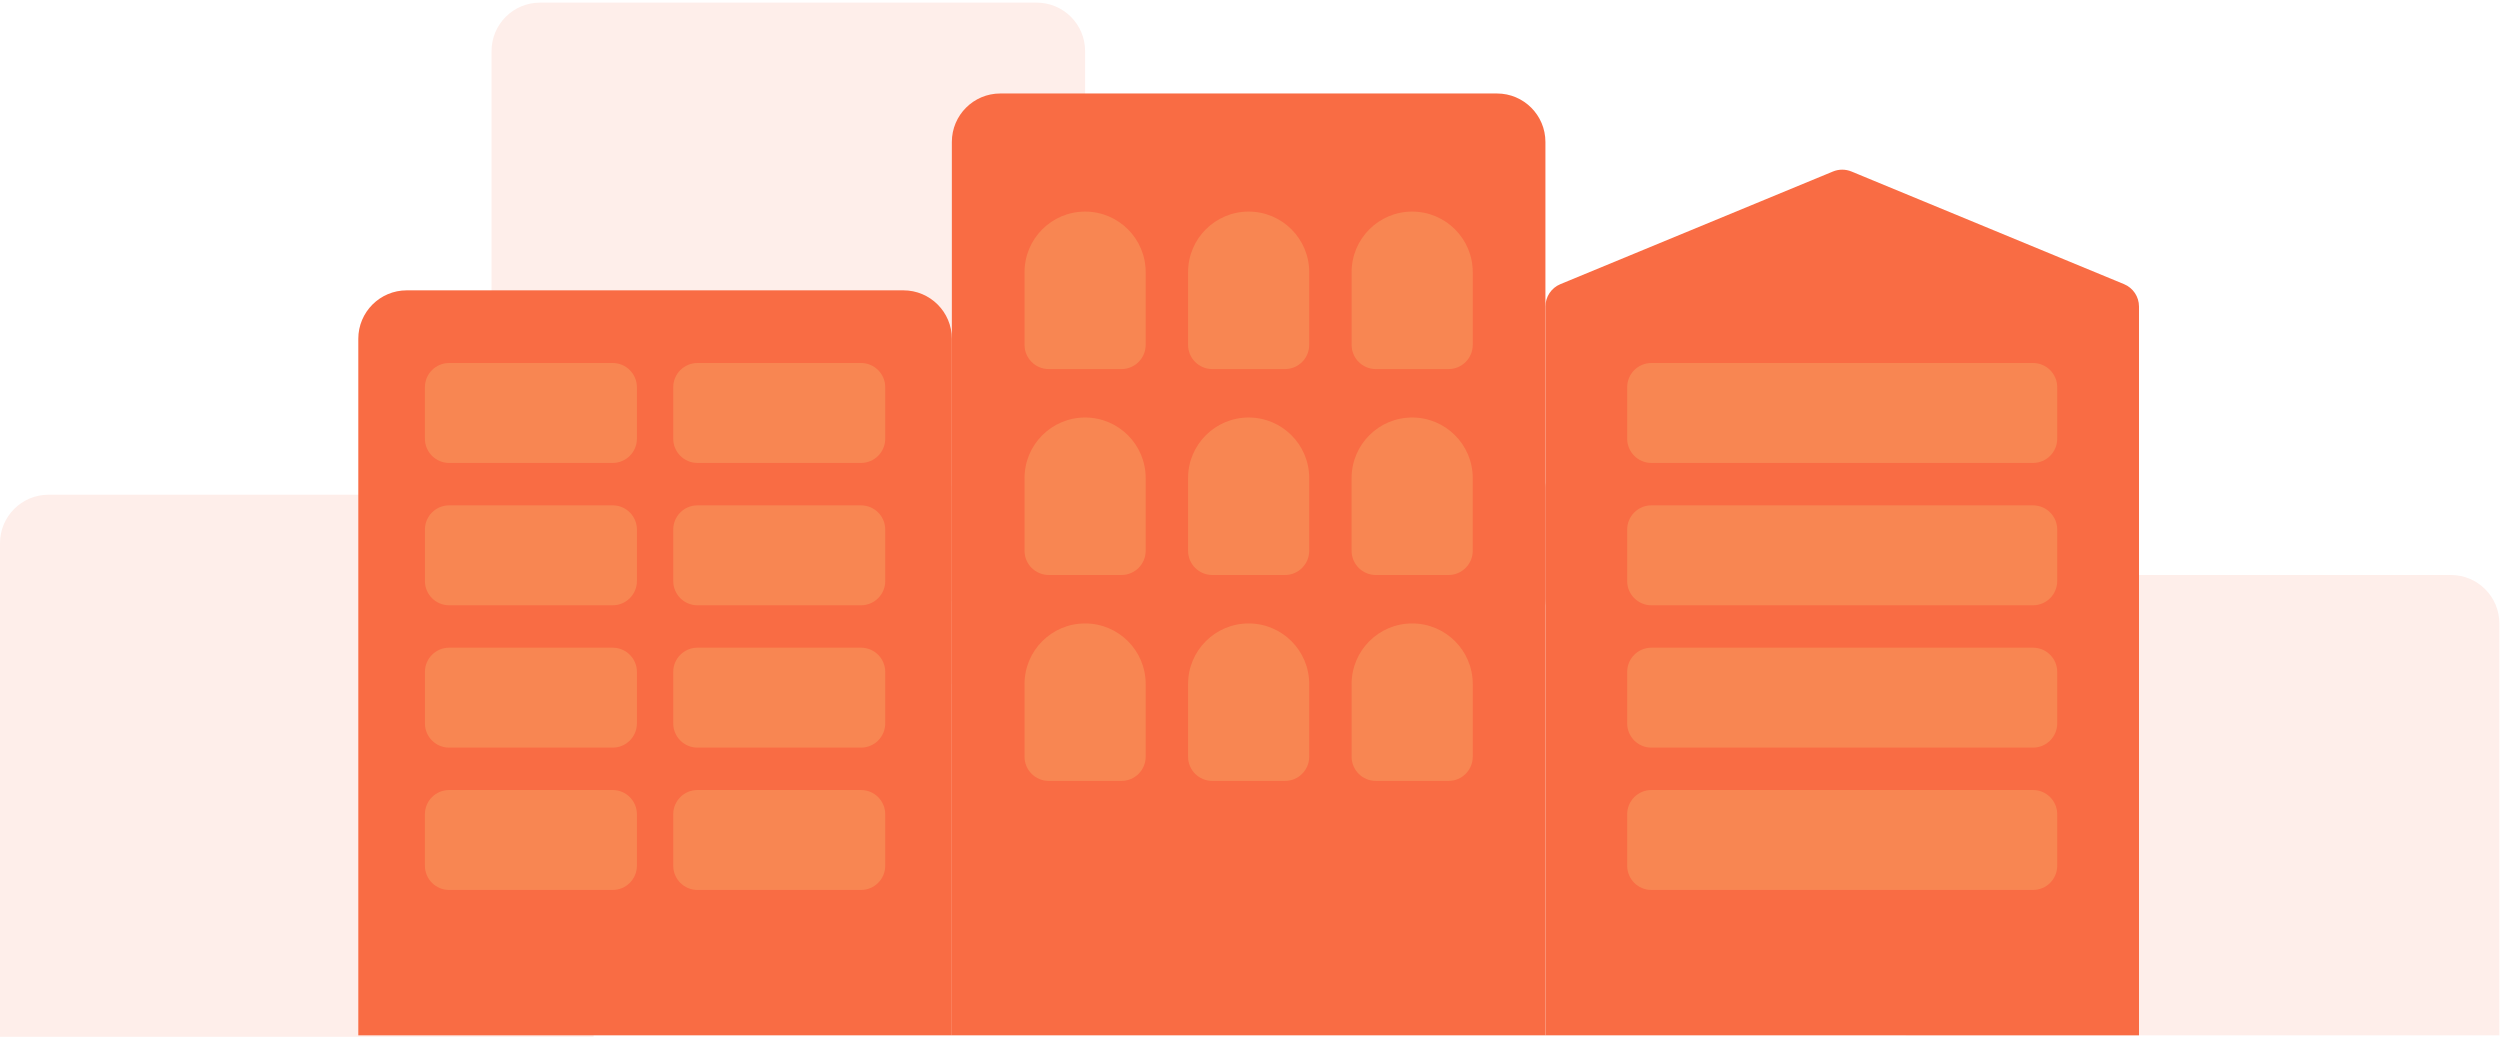
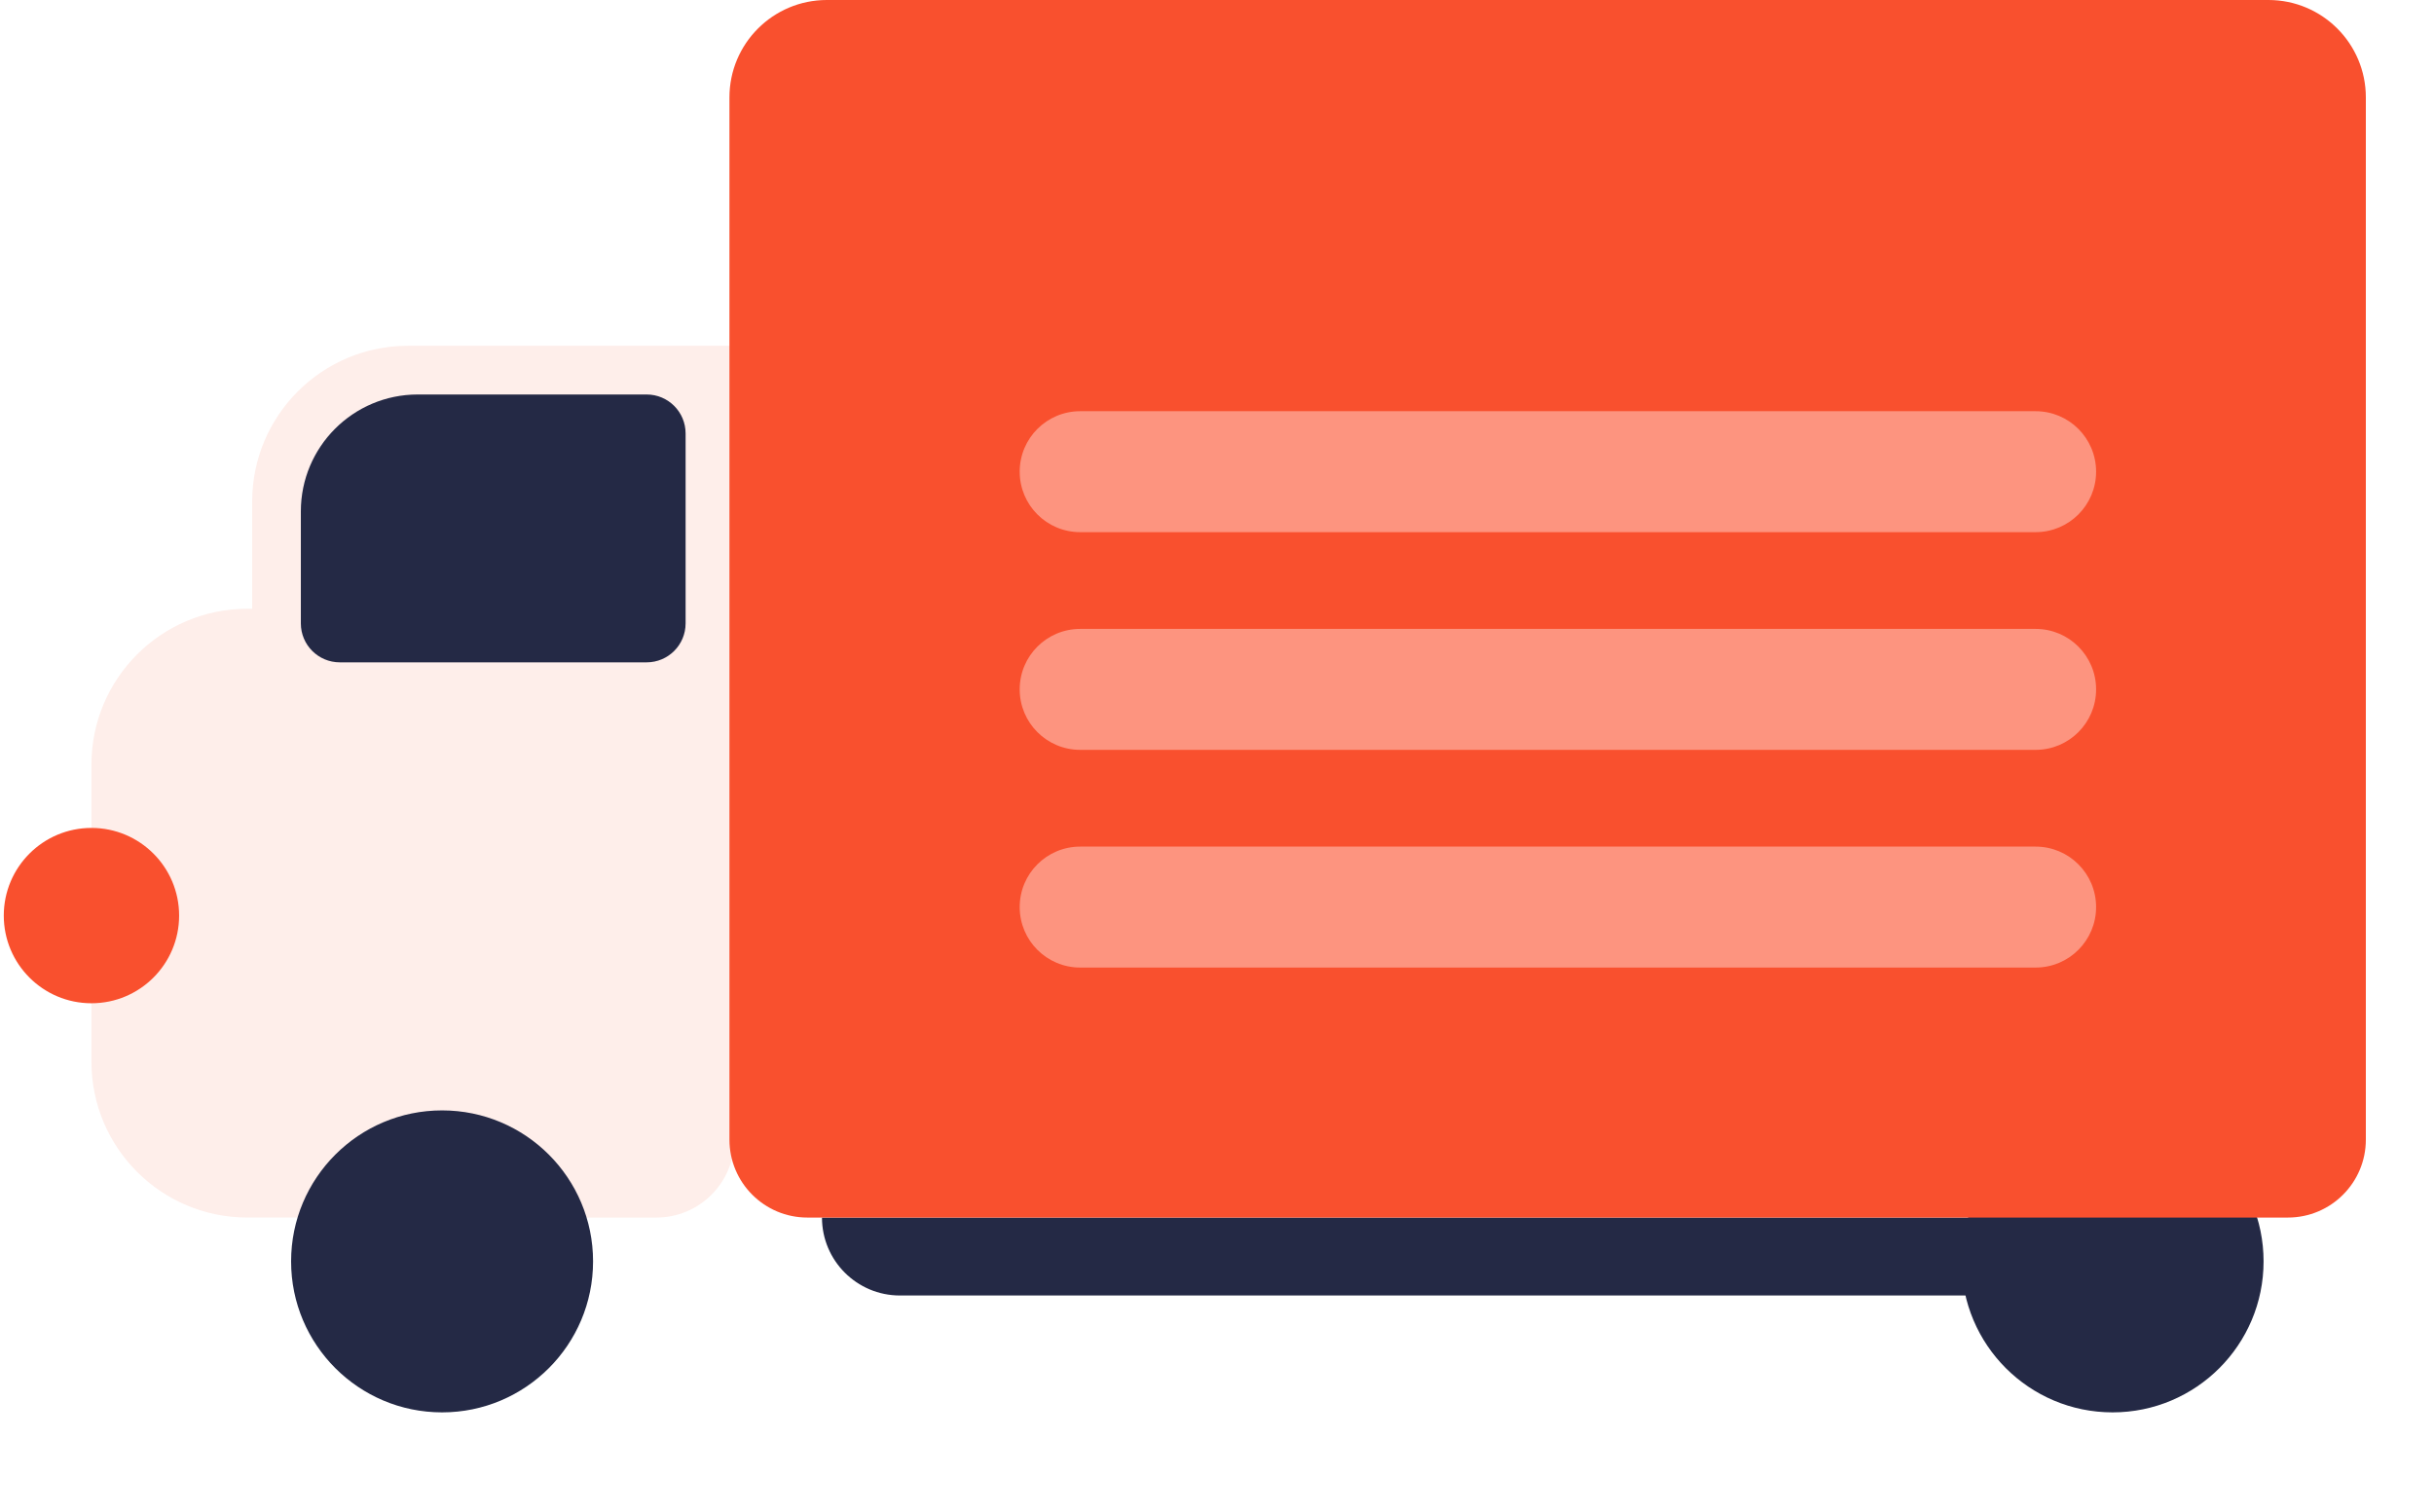
- <svg xmlns="http://www.w3.org/2000/svg" width="317" height="132" viewBox="0 0 317 132" fill="none">
-   <path d="M0 68.876C0 65.483 2.751 62.732 6.144 62.732H69.12C72.513 62.732 75.264 65.483 75.264 68.876V131.468H0V68.876Z" fill="#FEEEEA" />
-   <path d="M62.328 6.478C62.328 3.085 65.079 0.334 68.472 0.334H131.448C134.841 0.334 137.592 3.085 137.592 6.478V86.734H62.328V6.478Z" fill="#FEEEEA" />
-   <path d="M241.656 79.054C241.656 75.661 244.407 72.91 247.8 72.91H310.776C314.169 72.91 316.92 75.661 316.92 79.054V131.278H241.656V79.054Z" fill="#FEEEEA" />
-   <path d="M195.961 38.868C195.961 37.625 196.71 36.504 197.86 36.029L232.42 21.747C233.171 21.436 234.015 21.436 234.766 21.747L269.326 36.029C270.475 36.504 271.225 37.625 271.225 38.868V131.278H195.961V38.868Z" fill="#F96C44" />
-   <path d="M45.432 42.958C45.432 39.565 48.182 36.815 51.576 36.815H114.552C117.945 36.815 120.696 39.565 120.696 42.959V131.278H45.432V42.958Z" fill="#F96C44" />
-   <path d="M120.695 61.773C120.695 60.077 122.071 58.701 123.767 58.701H192.887C194.584 58.701 195.959 60.077 195.959 61.773V131.277H120.695V61.773Z" fill="#F96C44" />
-   <rect x="120.695" y="11.854" width="75.264" height="70.272" rx="6.144" fill="#F96C44" />
-   <rect x="53.879" y="46.029" width="26.88" height="12.672" rx="3.072" fill="#F88652" />
-   <rect x="53.881" y="64.078" width="26.88" height="12.672" rx="3.072" fill="#F88652" />
-   <rect x="53.881" y="82.127" width="26.88" height="12.672" rx="3.072" fill="#F88652" />
-   <rect x="53.879" y="100.174" width="26.88" height="12.672" rx="3.072" fill="#F88652" />
-   <rect x="85.367" y="46.029" width="26.88" height="12.672" rx="3.072" fill="#F88652" />
-   <rect x="206.328" y="46.029" width="54.528" height="12.672" rx="3.072" fill="#F88652" />
-   <rect x="206.328" y="64.078" width="54.528" height="12.672" rx="3.072" fill="#F88652" />
-   <rect x="206.328" y="82.127" width="54.528" height="12.672" rx="3.072" fill="#F88652" />
-   <rect x="206.328" y="100.174" width="54.528" height="12.672" rx="3.072" fill="#F88652" />
-   <rect x="85.367" y="64.078" width="26.88" height="12.672" rx="3.072" fill="#F88652" />
-   <rect x="85.367" y="82.127" width="26.88" height="12.672" rx="3.072" fill="#F88652" />
-   <rect x="85.367" y="100.174" width="26.88" height="12.672" rx="3.072" fill="#F88652" />
-   <path d="M129.912 34.51C129.912 30.268 133.351 26.83 137.592 26.83C141.834 26.83 145.272 30.268 145.272 34.51V43.726C145.272 45.423 143.897 46.798 142.2 46.798H132.984C131.287 46.798 129.912 45.423 129.912 43.726V34.51Z" fill="#F88652" />
-   <path d="M129.912 60.621C129.912 56.38 133.351 52.941 137.592 52.941C141.834 52.941 145.272 56.38 145.272 60.621V69.837C145.272 71.534 143.897 72.909 142.2 72.909H132.984C131.287 72.909 129.912 71.534 129.912 69.837V60.621Z" fill="#F88652" />
-   <path d="M129.912 86.733C129.912 82.491 133.351 79.053 137.592 79.053C141.834 79.053 145.272 82.491 145.272 86.733V95.949C145.272 97.645 143.897 99.021 142.2 99.021H132.984C131.287 99.021 129.912 97.645 129.912 95.949V86.733Z" fill="#F88652" />
-   <path d="M150.648 34.51C150.648 30.268 154.087 26.83 158.328 26.83C162.57 26.83 166.008 30.268 166.008 34.51V43.726C166.008 45.423 164.633 46.798 162.936 46.798H153.72C152.024 46.798 150.648 45.423 150.648 43.726V34.51Z" fill="#F88652" />
-   <path d="M150.648 60.621C150.648 56.38 154.087 52.941 158.328 52.941C162.57 52.941 166.008 56.38 166.008 60.621V69.837C166.008 71.534 164.633 72.909 162.936 72.909H153.72C152.024 72.909 150.648 71.534 150.648 69.837V60.621Z" fill="#F88652" />
-   <path d="M150.648 86.733C150.648 82.491 154.087 79.053 158.328 79.053C162.57 79.053 166.008 82.491 166.008 86.733V95.949C166.008 97.645 164.633 99.021 162.936 99.021H153.72C152.024 99.021 150.648 97.645 150.648 95.949V86.733Z" fill="#F88652" />
-   <path d="M171.385 34.51C171.385 30.268 174.823 26.83 179.065 26.83C183.306 26.83 186.745 30.268 186.745 34.51V43.726C186.745 45.423 185.369 46.798 183.673 46.798H174.457C172.76 46.798 171.385 45.423 171.385 43.726V34.51Z" fill="#F88652" />
-   <path d="M171.383 60.621C171.383 56.38 174.821 52.941 179.063 52.941C183.304 52.941 186.743 56.38 186.743 60.621V69.837C186.743 71.534 185.367 72.909 183.671 72.909H174.455C172.758 72.909 171.383 71.534 171.383 69.837V60.621Z" fill="#F88652" />
-   <path d="M171.385 86.733C171.385 82.491 174.823 79.053 179.065 79.053C183.306 79.053 186.745 82.491 186.745 86.733V95.949C186.745 97.645 185.369 99.021 183.673 99.021H174.457C172.76 99.021 171.385 97.645 171.385 95.949V86.733Z" fill="#F88652" />
+ <svg xmlns="http://www.w3.org/2000/svg" width="161" height="100" viewBox="0 0 161 100" fill="none">
+   <circle cx="139.74" cy="83.436" r="9.987" fill="#242945" />
+   <path d="M54.371 80.537H145.539C145.539 83.384 143.231 85.692 140.385 85.692H59.526C56.679 85.692 54.371 83.384 54.371 80.537Z" fill="#242945" />
+   <path d="M16.68 33.181C16.68 27.487 21.295 22.872 26.988 22.872H48.572V75.382C48.572 78.229 46.265 80.537 43.418 80.537H26.988C21.295 80.537 16.68 75.921 16.68 70.228V33.181Z" fill="#FEEEEA" />
+   <path d="M6.049 50.576C6.049 44.883 10.664 40.268 16.358 40.268H32.787V75.382C32.787 78.228 30.479 80.536 27.633 80.536H16.358C10.664 80.536 6.049 75.921 6.049 70.227V50.576Z" fill="#FEEEEA" />
+   <path d="M48.25 6.443C48.25 2.885 51.135 0 54.693 0H150.049C153.607 0 156.492 2.885 156.492 6.443V75.382C156.492 78.229 154.184 80.537 151.337 80.537H53.404C50.558 80.537 48.25 78.229 48.25 75.382V6.443Z" fill="#F9502E" />
+   <circle cx="29.242" cy="83.436" r="9.987" fill="#242945" />
+   <rect x="67.449" y="27.2" width="71.2" height="8" rx="4" fill="#FD947F" />
+   <rect x="67.449" y="41.6" width="71.2" height="8" rx="4" fill="#FD947F" />
+   <rect x="67.449" y="56" width="71.2" height="8" rx="4" fill="#FD947F" />
+   <path d="M19.9 33.825C19.9 29.555 23.362 26.094 27.632 26.094H42.773C44.196 26.094 45.35 27.248 45.35 28.671V41.235C45.35 42.658 44.196 43.812 42.773 43.812H22.478C21.054 43.812 19.9 42.658 19.9 41.235V33.825Z" fill="#242945" />
+   <circle cx="6.049" cy="60.563" r="5.799" fill="#F9502E" />
</svg>
